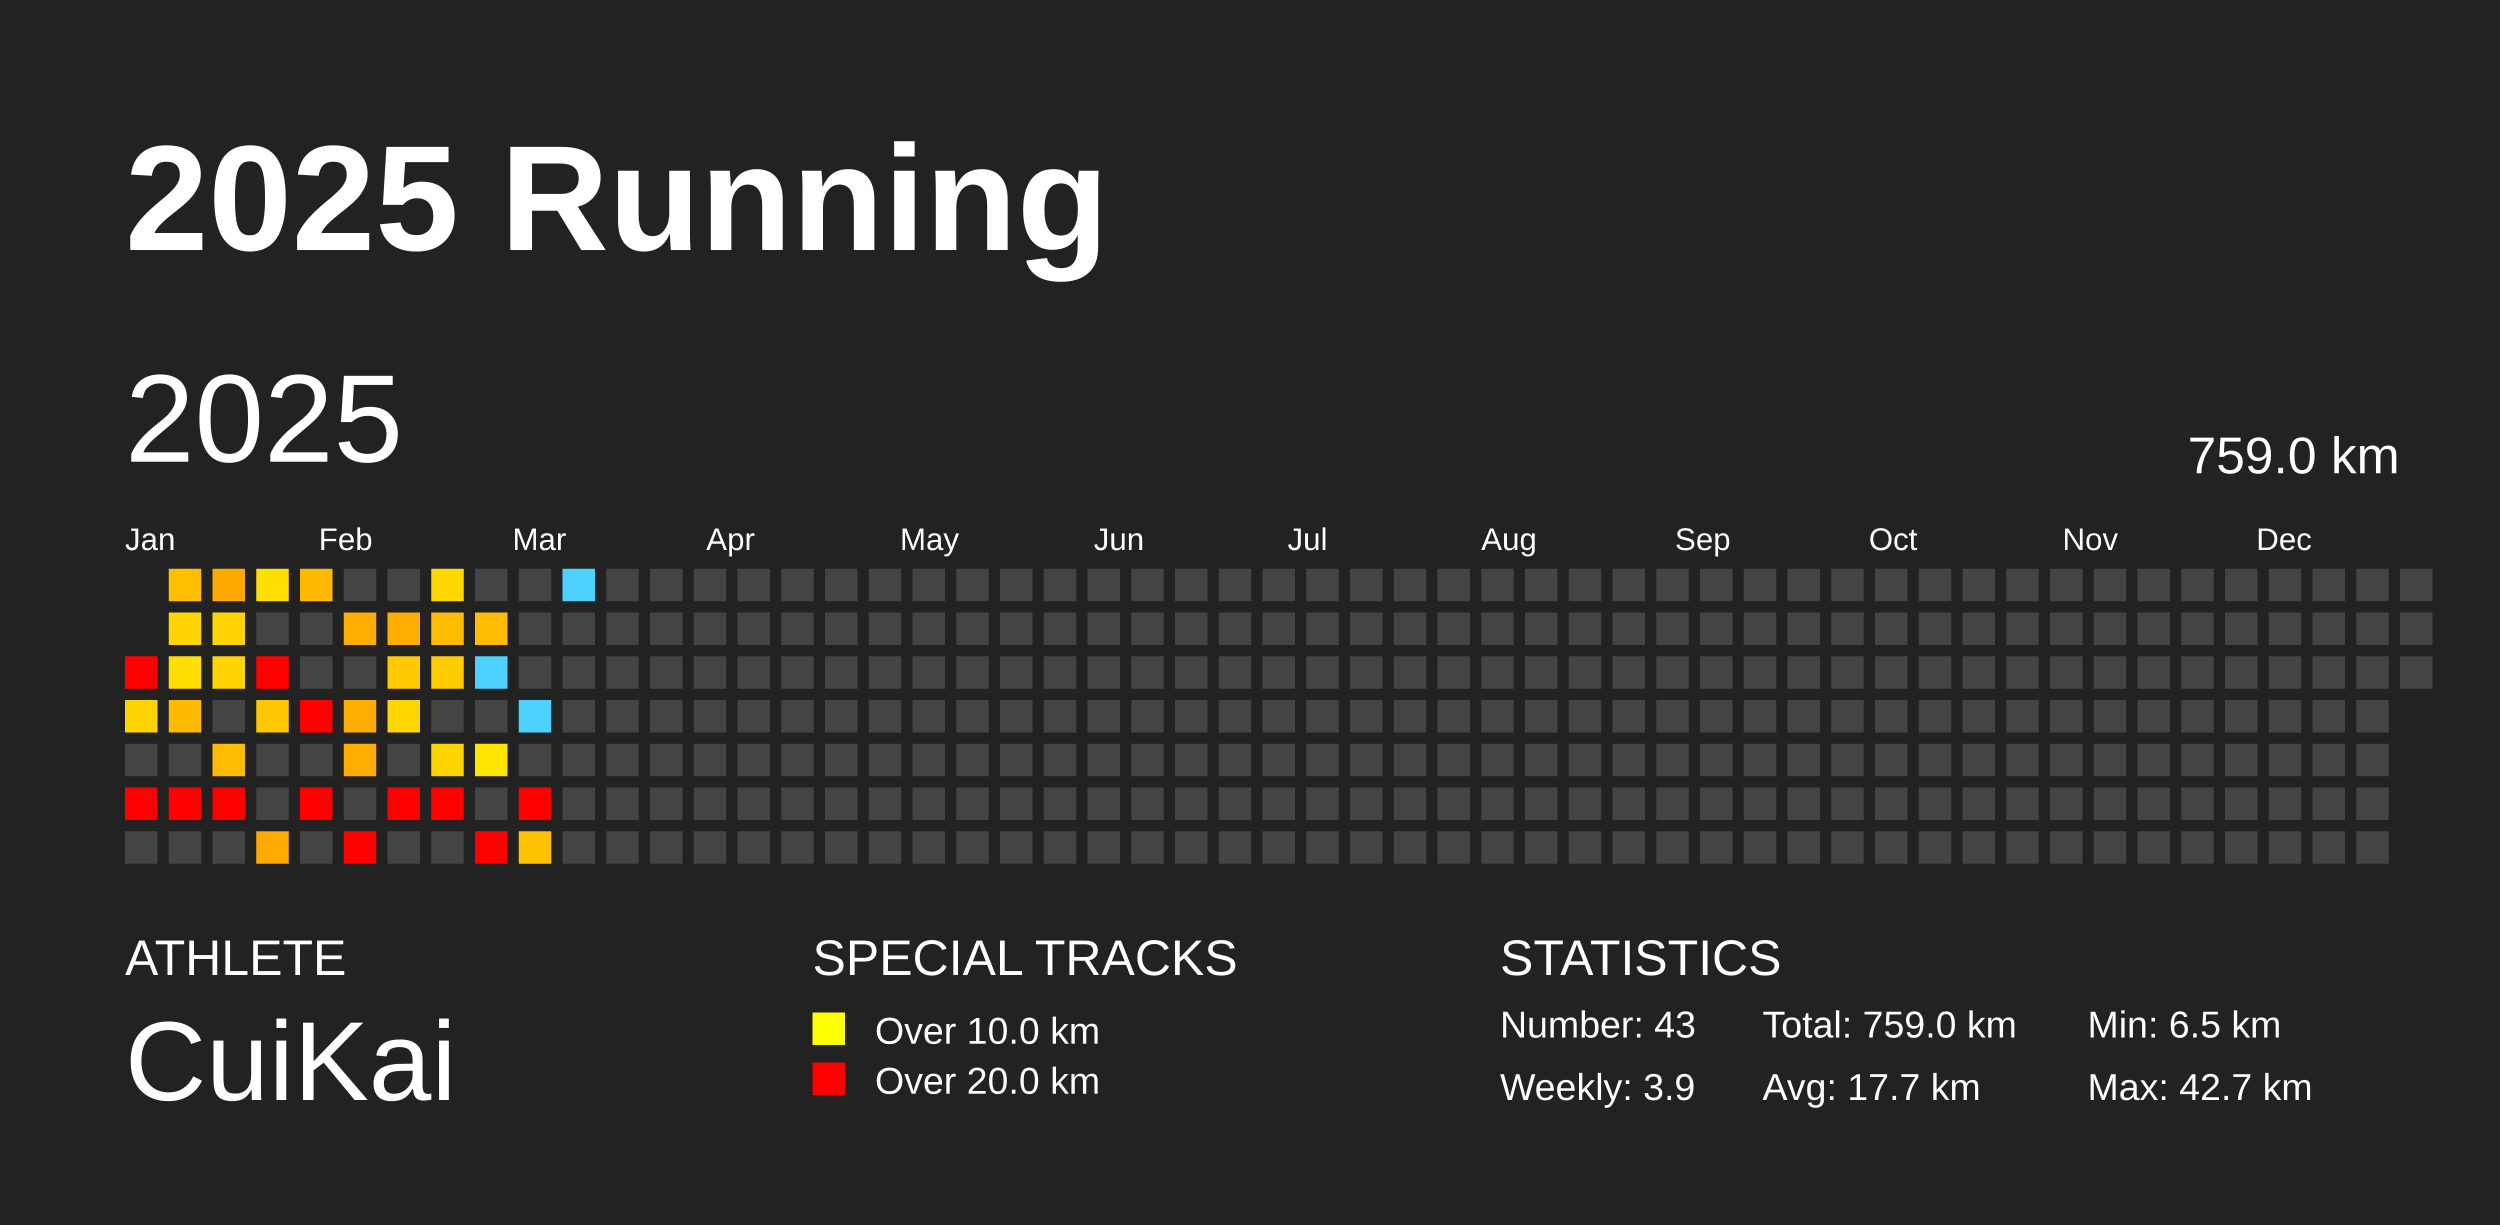
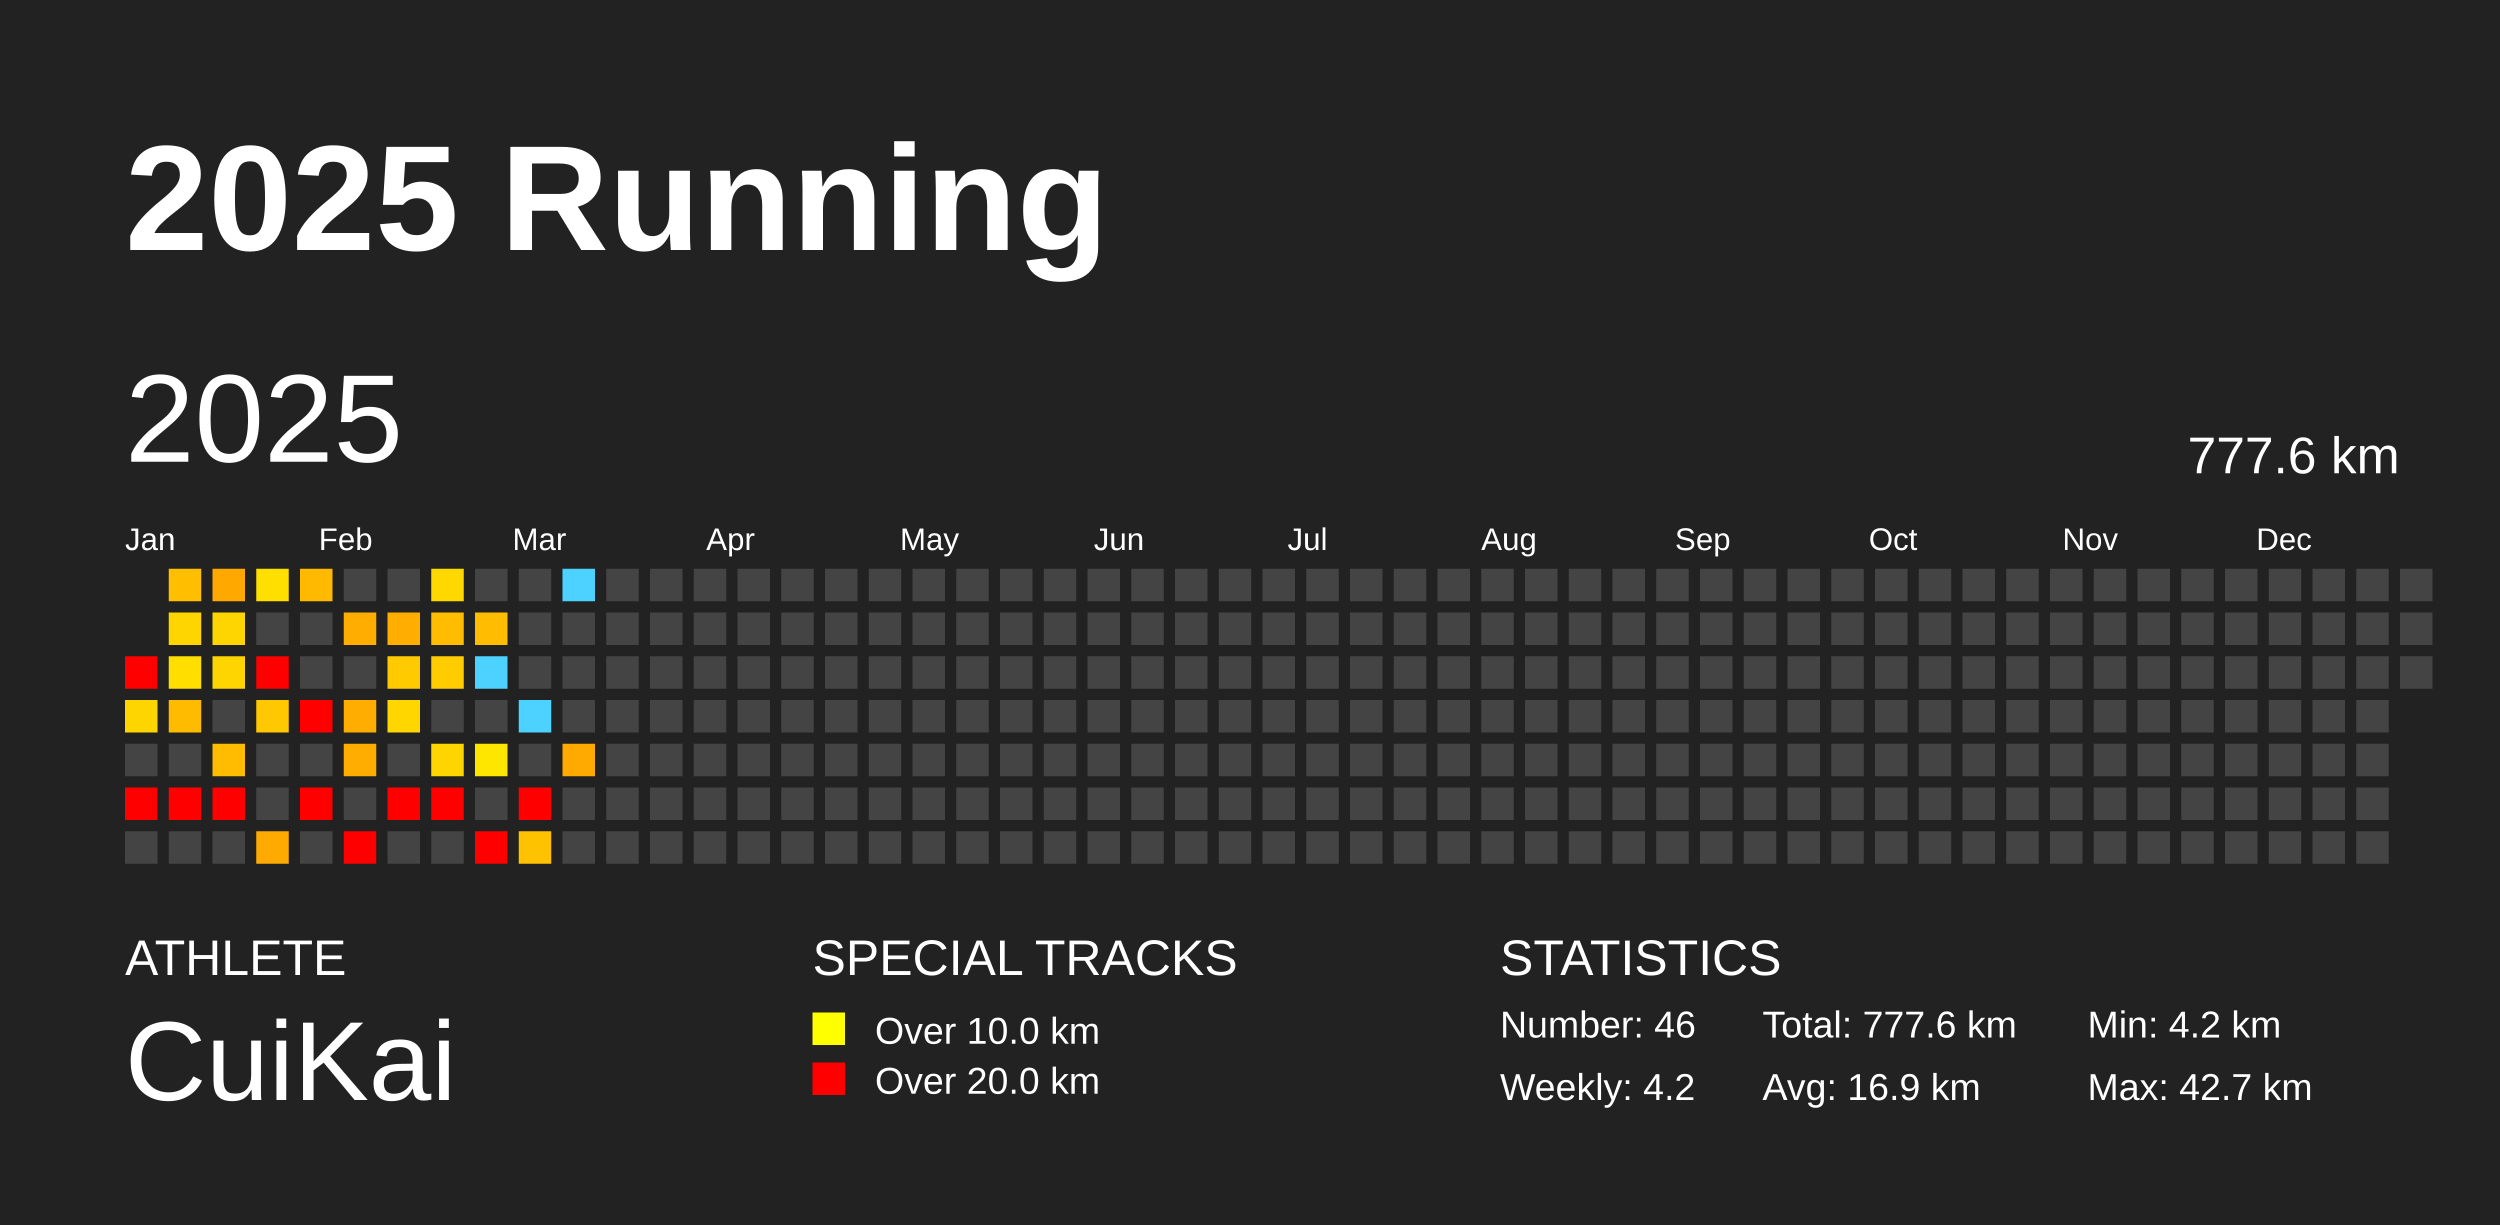
<svg xmlns="http://www.w3.org/2000/svg" baseProfile="full" height="98mm" version="1.1" viewBox="0,0,200,98" width="200mm">
  <defs />
  <rect fill="#222222" height="98" width="200" x="0" y="0" />
  <text fill="#FFFFFF" style="font-size:12px; font-family:Arial; font-weight:bold;" x="10" y="20">2025 Running</text>
  <text fill="#FFFFFF" style="font-size:4px; font-family:Arial" x="10" y="78">ATHLETE</text>
  <text fill="#FFFFFF" style="font-size:9px; font-family:Arial" x="10" y="88">CuiKai</text>
  <text fill="#FFFFFF" style="font-size:4px; font-family:Arial" x="65" y="78">SPECIAL TRACKS</text>
  <rect fill="yellow" height="2.6" width="2.6" x="65" y="81" />
  <text fill="#FFFFFF" style="font-size:3px; font-family:Arial" x="70" y="83.5">Over 10.0 km</text>
  <rect fill="red" height="2.6" width="2.6" x="65" y="85" />
  <text fill="#FFFFFF" style="font-size:3px; font-family:Arial" x="70" y="87.5">Over 20.0 km</text>
  <text fill="#FFFFFF" style="font-size:4px; font-family:Arial" x="120" y="78">STATISTICS</text>
-   <text fill="#FFFFFF" style="font-size:3px; font-family:Arial" x="120" y="83">Number: 43</text>
-   <text fill="#FFFFFF" style="font-size:3px; font-family:Arial" x="120" y="88">Weekly: 3.9</text>
-   <text fill="#FFFFFF" style="font-size:3px; font-family:Arial" x="141" y="83">Total: 759.0 km</text>
-   <text fill="#FFFFFF" style="font-size:3px; font-family:Arial" x="141" y="88">Avg: 17.7 km</text>
-   <text fill="#FFFFFF" style="font-size:3px; font-family:Arial" x="167" y="83">Min: 6.5 km</text>
+   <text fill="#FFFFFF" style="font-size:3px; font-family:Arial" x="120" y="83">Number: 46</text>
+   <text fill="#FFFFFF" style="font-size:3px; font-family:Arial" x="120" y="88">Weekly: 4.2</text>
+   <text fill="#FFFFFF" style="font-size:3px; font-family:Arial" x="141" y="83">Total: 777.6 km</text>
+   <text fill="#FFFFFF" style="font-size:3px; font-family:Arial" x="141" y="88">Avg: 16.9 km</text>
+   <text fill="#FFFFFF" style="font-size:3px; font-family:Arial" x="167" y="83">Min: 4.2 km</text>
  <text fill="#FFFFFF" style="font-size:3px; font-family:Arial" x="167" y="88">Max: 42.7 km</text>
  <text dominant-baseline="hanging" fill="#FFFFFF" style="font-size:10.0px; font-family:Arial;" x="10" y="30">2025</text>
-   <text dominant-baseline="hanging" fill="#FFFFFF" style="font-size:4.125px; font-family:Arial;" x="175" y="35">759.0 km</text>
+   <text dominant-baseline="hanging" fill="#FFFFFF" style="font-size:4.125px; font-family:Arial;" x="175" y="35">777.6 km</text>
  <text fill="#FFFFFF" style="font-size:2.5px; font-family:Arial" x="10.0" y="44">Jan</text>
  <text fill="#FFFFFF" style="font-size:2.5px; font-family:Arial" x="25.5" y="44">Feb</text>
  <text fill="#FFFFFF" style="font-size:2.5px; font-family:Arial" x="41.0" y="44">Mar</text>
  <text fill="#FFFFFF" style="font-size:2.5px; font-family:Arial" x="56.5" y="44">Apr</text>
  <text fill="#FFFFFF" style="font-size:2.5px; font-family:Arial" x="72.0" y="44">May</text>
  <text fill="#FFFFFF" style="font-size:2.5px; font-family:Arial" x="87.5" y="44">Jun</text>
  <text fill="#FFFFFF" style="font-size:2.5px; font-family:Arial" x="103.0" y="44">Jul</text>
  <text fill="#FFFFFF" style="font-size:2.5px; font-family:Arial" x="118.5" y="44">Aug</text>
  <text fill="#FFFFFF" style="font-size:2.5px; font-family:Arial" x="134.0" y="44">Sep</text>
  <text fill="#FFFFFF" style="font-size:2.5px; font-family:Arial" x="149.5" y="44">Oct</text>
  <text fill="#FFFFFF" style="font-size:2.5px; font-family:Arial" x="165.0" y="44">Nov</text>
  <text fill="#FFFFFF" style="font-size:2.5px; font-family:Arial" x="180.5" y="44">Dec</text>
  <rect fill="red" height="2.6" width="2.6" x="10.0" y="52.5" />
  <rect fill="#ffd500" height="2.6" width="2.6" x="10.0" y="56.0" />
  <rect fill="#444444" height="2.6" width="2.6" x="10.0" y="59.5" />
  <rect fill="red" height="2.6" width="2.6" x="10.0" y="63.0" />
  <rect fill="#444444" height="2.6" width="2.6" x="10.0" y="66.5" />
  <rect fill="#ffbe00" height="2.6" width="2.6" x="13.5" y="45.5" />
  <rect fill="#ffd500" height="2.6" width="2.6" x="13.5" y="49.0" />
  <rect fill="#ffde00" height="2.6" width="2.6" x="13.5" y="52.5" />
  <rect fill="#ffbb00" height="2.6" width="2.6" x="13.5" y="56.0" />
  <rect fill="#444444" height="2.6" width="2.6" x="13.5" y="59.5" />
  <rect fill="red" height="2.6" width="2.6" x="13.5" y="63.0" />
  <rect fill="#444444" height="2.6" width="2.6" x="13.5" y="66.5" />
  <rect fill="#ffa900" height="2.6" width="2.6" x="17.0" y="45.5" />
  <rect fill="#ffd500" height="2.6" width="2.6" x="17.0" y="49.0" />
  <rect fill="#ffd500" height="2.6" width="2.6" x="17.0" y="52.5" />
  <rect fill="#444444" height="2.6" width="2.6" x="17.0" y="56.0" />
  <rect fill="#ffbc00" height="2.6" width="2.6" x="17.0" y="59.5" />
  <rect fill="red" height="2.6" width="2.6" x="17.0" y="63.0" />
  <rect fill="#444444" height="2.6" width="2.6" x="17.0" y="66.5" />
  <rect fill="#ffdf00" height="2.6" width="2.6" x="20.5" y="45.5" />
  <rect fill="#444444" height="2.6" width="2.6" x="20.5" y="49.0" />
  <rect fill="red" height="2.6" width="2.6" x="20.5" y="52.5" />
  <rect fill="#ffc800" height="2.6" width="2.6" x="20.5" y="56.0" />
  <rect fill="#444444" height="2.6" width="2.6" x="20.5" y="59.5" />
  <rect fill="#444444" height="2.6" width="2.6" x="20.5" y="63.0" />
  <rect fill="#ffaa00" height="2.6" width="2.6" x="20.5" y="66.5" />
  <rect fill="#ffba00" height="2.6" width="2.6" x="24.0" y="45.5" />
  <rect fill="#444444" height="2.6" width="2.6" x="24.0" y="49.0" />
  <rect fill="#444444" height="2.6" width="2.6" x="24.0" y="52.5" />
  <rect fill="red" height="2.6" width="2.6" x="24.0" y="56.0" />
  <rect fill="#444444" height="2.6" width="2.6" x="24.0" y="59.5" />
  <rect fill="red" height="2.6" width="2.6" x="24.0" y="63.0" />
  <rect fill="#444444" height="2.6" width="2.6" x="24.0" y="66.5" />
  <rect fill="#444444" height="2.6" width="2.6" x="27.5" y="45.5" />
  <rect fill="#ffae00" height="2.6" width="2.6" x="27.5" y="49.0" />
  <rect fill="#444444" height="2.6" width="2.6" x="27.5" y="52.5" />
  <rect fill="#ffad00" height="2.6" width="2.6" x="27.5" y="56.0" />
  <rect fill="#ffae00" height="2.6" width="2.6" x="27.5" y="59.5" />
  <rect fill="#444444" height="2.6" width="2.6" x="27.5" y="63.0" />
  <rect fill="red" height="2.6" width="2.6" x="27.5" y="66.5" />
  <rect fill="#444444" height="2.6" width="2.6" x="31.0" y="45.5" />
  <rect fill="#ffae00" height="2.6" width="2.6" x="31.0" y="49.0" />
  <rect fill="#ffcb00" height="2.6" width="2.6" x="31.0" y="52.5" />
  <rect fill="#ffd600" height="2.6" width="2.6" x="31.0" y="56.0" />
  <rect fill="#444444" height="2.6" width="2.6" x="31.0" y="59.5" />
  <rect fill="red" height="2.6" width="2.6" x="31.0" y="63.0" />
  <rect fill="#444444" height="2.6" width="2.6" x="31.0" y="66.5" />
  <rect fill="#ffd800" height="2.6" width="2.6" x="34.5" y="45.5" />
  <rect fill="#ffbc00" height="2.6" width="2.6" x="34.5" y="49.0" />
  <rect fill="#ffcc00" height="2.6" width="2.6" x="34.5" y="52.5" />
  <rect fill="#444444" height="2.6" width="2.6" x="34.5" y="56.0" />
  <rect fill="#ffd500" height="2.6" width="2.6" x="34.5" y="59.5" />
  <rect fill="red" height="2.6" width="2.6" x="34.5" y="63.0" />
  <rect fill="#444444" height="2.6" width="2.6" x="34.5" y="66.5" />
  <rect fill="#444444" height="2.6" width="2.6" x="38.0" y="45.5" />
  <rect fill="#ffbc00" height="2.6" width="2.6" x="38.0" y="49.0" />
  <rect fill="#4dd2ff" height="2.6" width="2.6" x="38.0" y="52.5" />
  <rect fill="#444444" height="2.6" width="2.6" x="38.0" y="56.0" />
  <rect fill="#ffe600" height="2.6" width="2.6" x="38.0" y="59.5" />
  <rect fill="#444444" height="2.6" width="2.6" x="38.0" y="63.0" />
  <rect fill="red" height="2.6" width="2.6" x="38.0" y="66.5" />
  <rect fill="#444444" height="2.6" width="2.6" x="41.5" y="45.5" />
  <rect fill="#444444" height="2.6" width="2.6" x="41.5" y="49.0" />
  <rect fill="#444444" height="2.6" width="2.6" x="41.5" y="52.5" />
  <rect fill="#4dd2ff" height="2.6" width="2.6" x="41.5" y="56.0" />
  <rect fill="#444444" height="2.6" width="2.6" x="41.5" y="59.5" />
  <rect fill="red" height="2.6" width="2.6" x="41.5" y="63.0" />
  <rect fill="#ffc200" height="2.6" width="2.6" x="41.5" y="66.5" />
  <rect fill="#4dd2ff" height="2.6" width="2.6" x="45.0" y="45.5" />
  <rect fill="#444444" height="2.6" width="2.6" x="45.0" y="49.0" />
  <rect fill="#444444" height="2.6" width="2.6" x="45.0" y="52.5" />
  <rect fill="#444444" height="2.6" width="2.6" x="45.0" y="56.0" />
-   <rect fill="#444444" height="2.6" width="2.6" x="45.0" y="59.5" />
+   <rect fill="#ffaa00" height="2.6" width="2.6" x="45.0" y="59.5" />
  <rect fill="#444444" height="2.6" width="2.6" x="45.0" y="63.0" />
  <rect fill="#444444" height="2.6" width="2.6" x="45.0" y="66.5" />
  <rect fill="#444444" height="2.6" width="2.6" x="48.5" y="45.5" />
  <rect fill="#444444" height="2.6" width="2.6" x="48.5" y="49.0" />
  <rect fill="#444444" height="2.6" width="2.6" x="48.5" y="52.5" />
  <rect fill="#444444" height="2.6" width="2.6" x="48.5" y="56.0" />
  <rect fill="#444444" height="2.6" width="2.6" x="48.5" y="59.5" />
  <rect fill="#444444" height="2.6" width="2.6" x="48.5" y="63.0" />
  <rect fill="#444444" height="2.6" width="2.6" x="48.5" y="66.5" />
  <rect fill="#444444" height="2.6" width="2.6" x="52.0" y="45.5" />
  <rect fill="#444444" height="2.6" width="2.6" x="52.0" y="49.0" />
  <rect fill="#444444" height="2.6" width="2.6" x="52.0" y="52.5" />
  <rect fill="#444444" height="2.6" width="2.6" x="52.0" y="56.0" />
  <rect fill="#444444" height="2.6" width="2.6" x="52.0" y="59.5" />
  <rect fill="#444444" height="2.6" width="2.6" x="52.0" y="63.0" />
  <rect fill="#444444" height="2.6" width="2.6" x="52.0" y="66.5" />
  <rect fill="#444444" height="2.6" width="2.6" x="55.5" y="45.5" />
  <rect fill="#444444" height="2.6" width="2.6" x="55.5" y="49.0" />
  <rect fill="#444444" height="2.6" width="2.6" x="55.5" y="52.5" />
  <rect fill="#444444" height="2.6" width="2.6" x="55.5" y="56.0" />
  <rect fill="#444444" height="2.6" width="2.6" x="55.5" y="59.5" />
  <rect fill="#444444" height="2.6" width="2.6" x="55.5" y="63.0" />
  <rect fill="#444444" height="2.6" width="2.6" x="55.5" y="66.5" />
  <rect fill="#444444" height="2.6" width="2.6" x="59.0" y="45.5" />
  <rect fill="#444444" height="2.6" width="2.6" x="59.0" y="49.0" />
  <rect fill="#444444" height="2.6" width="2.6" x="59.0" y="52.5" />
  <rect fill="#444444" height="2.6" width="2.6" x="59.0" y="56.0" />
  <rect fill="#444444" height="2.6" width="2.6" x="59.0" y="59.5" />
  <rect fill="#444444" height="2.6" width="2.6" x="59.0" y="63.0" />
  <rect fill="#444444" height="2.6" width="2.6" x="59.0" y="66.5" />
  <rect fill="#444444" height="2.6" width="2.6" x="62.5" y="45.5" />
  <rect fill="#444444" height="2.6" width="2.6" x="62.5" y="49.0" />
  <rect fill="#444444" height="2.6" width="2.6" x="62.5" y="52.5" />
  <rect fill="#444444" height="2.6" width="2.6" x="62.5" y="56.0" />
  <rect fill="#444444" height="2.6" width="2.6" x="62.5" y="59.5" />
  <rect fill="#444444" height="2.6" width="2.6" x="62.5" y="63.0" />
  <rect fill="#444444" height="2.6" width="2.6" x="62.5" y="66.5" />
  <rect fill="#444444" height="2.6" width="2.6" x="66.0" y="45.5" />
  <rect fill="#444444" height="2.6" width="2.6" x="66.0" y="49.0" />
  <rect fill="#444444" height="2.6" width="2.6" x="66.0" y="52.5" />
  <rect fill="#444444" height="2.6" width="2.6" x="66.0" y="56.0" />
  <rect fill="#444444" height="2.6" width="2.6" x="66.0" y="59.5" />
  <rect fill="#444444" height="2.6" width="2.6" x="66.0" y="63.0" />
  <rect fill="#444444" height="2.6" width="2.6" x="66.0" y="66.5" />
  <rect fill="#444444" height="2.6" width="2.6" x="69.5" y="45.5" />
  <rect fill="#444444" height="2.6" width="2.6" x="69.5" y="49.0" />
  <rect fill="#444444" height="2.6" width="2.6" x="69.5" y="52.5" />
  <rect fill="#444444" height="2.6" width="2.6" x="69.5" y="56.0" />
  <rect fill="#444444" height="2.6" width="2.6" x="69.5" y="59.5" />
  <rect fill="#444444" height="2.6" width="2.6" x="69.5" y="63.0" />
  <rect fill="#444444" height="2.6" width="2.6" x="69.5" y="66.5" />
  <rect fill="#444444" height="2.6" width="2.6" x="73.0" y="45.5" />
  <rect fill="#444444" height="2.6" width="2.6" x="73.0" y="49.0" />
  <rect fill="#444444" height="2.6" width="2.6" x="73.0" y="52.5" />
  <rect fill="#444444" height="2.6" width="2.6" x="73.0" y="56.0" />
  <rect fill="#444444" height="2.6" width="2.6" x="73.0" y="59.5" />
  <rect fill="#444444" height="2.6" width="2.6" x="73.0" y="63.0" />
  <rect fill="#444444" height="2.6" width="2.6" x="73.0" y="66.5" />
  <rect fill="#444444" height="2.6" width="2.6" x="76.5" y="45.5" />
  <rect fill="#444444" height="2.6" width="2.6" x="76.5" y="49.0" />
  <rect fill="#444444" height="2.6" width="2.6" x="76.5" y="52.5" />
  <rect fill="#444444" height="2.6" width="2.6" x="76.5" y="56.0" />
  <rect fill="#444444" height="2.6" width="2.6" x="76.5" y="59.5" />
  <rect fill="#444444" height="2.6" width="2.6" x="76.5" y="63.0" />
  <rect fill="#444444" height="2.6" width="2.6" x="76.5" y="66.5" />
  <rect fill="#444444" height="2.6" width="2.6" x="80.0" y="45.5" />
  <rect fill="#444444" height="2.6" width="2.6" x="80.0" y="49.0" />
  <rect fill="#444444" height="2.6" width="2.6" x="80.0" y="52.5" />
  <rect fill="#444444" height="2.6" width="2.6" x="80.0" y="56.0" />
  <rect fill="#444444" height="2.6" width="2.6" x="80.0" y="59.5" />
  <rect fill="#444444" height="2.6" width="2.6" x="80.0" y="63.0" />
  <rect fill="#444444" height="2.6" width="2.6" x="80.0" y="66.5" />
  <rect fill="#444444" height="2.6" width="2.6" x="83.5" y="45.5" />
  <rect fill="#444444" height="2.6" width="2.6" x="83.5" y="49.0" />
  <rect fill="#444444" height="2.6" width="2.6" x="83.5" y="52.5" />
  <rect fill="#444444" height="2.6" width="2.6" x="83.5" y="56.0" />
  <rect fill="#444444" height="2.6" width="2.6" x="83.5" y="59.5" />
  <rect fill="#444444" height="2.6" width="2.6" x="83.5" y="63.0" />
  <rect fill="#444444" height="2.6" width="2.6" x="83.5" y="66.5" />
  <rect fill="#444444" height="2.6" width="2.6" x="87.0" y="45.5" />
  <rect fill="#444444" height="2.6" width="2.6" x="87.0" y="49.0" />
  <rect fill="#444444" height="2.6" width="2.6" x="87.0" y="52.5" />
  <rect fill="#444444" height="2.6" width="2.6" x="87.0" y="56.0" />
  <rect fill="#444444" height="2.6" width="2.6" x="87.0" y="59.5" />
  <rect fill="#444444" height="2.6" width="2.6" x="87.0" y="63.0" />
  <rect fill="#444444" height="2.6" width="2.6" x="87.0" y="66.5" />
  <rect fill="#444444" height="2.6" width="2.6" x="90.5" y="45.5" />
  <rect fill="#444444" height="2.6" width="2.6" x="90.5" y="49.0" />
  <rect fill="#444444" height="2.6" width="2.6" x="90.5" y="52.5" />
  <rect fill="#444444" height="2.6" width="2.6" x="90.5" y="56.0" />
  <rect fill="#444444" height="2.6" width="2.6" x="90.5" y="59.5" />
  <rect fill="#444444" height="2.6" width="2.6" x="90.5" y="63.0" />
  <rect fill="#444444" height="2.6" width="2.6" x="90.5" y="66.5" />
  <rect fill="#444444" height="2.6" width="2.6" x="94.0" y="45.5" />
  <rect fill="#444444" height="2.6" width="2.6" x="94.0" y="49.0" />
  <rect fill="#444444" height="2.6" width="2.6" x="94.0" y="52.5" />
  <rect fill="#444444" height="2.6" width="2.6" x="94.0" y="56.0" />
  <rect fill="#444444" height="2.6" width="2.6" x="94.0" y="59.5" />
  <rect fill="#444444" height="2.6" width="2.6" x="94.0" y="63.0" />
  <rect fill="#444444" height="2.6" width="2.6" x="94.0" y="66.5" />
  <rect fill="#444444" height="2.6" width="2.6" x="97.5" y="45.5" />
  <rect fill="#444444" height="2.6" width="2.6" x="97.5" y="49.0" />
  <rect fill="#444444" height="2.6" width="2.6" x="97.5" y="52.5" />
  <rect fill="#444444" height="2.6" width="2.6" x="97.5" y="56.0" />
  <rect fill="#444444" height="2.6" width="2.6" x="97.5" y="59.5" />
  <rect fill="#444444" height="2.6" width="2.6" x="97.5" y="63.0" />
  <rect fill="#444444" height="2.6" width="2.6" x="97.5" y="66.5" />
  <rect fill="#444444" height="2.6" width="2.6" x="101.0" y="45.5" />
  <rect fill="#444444" height="2.6" width="2.6" x="101.0" y="49.0" />
  <rect fill="#444444" height="2.6" width="2.6" x="101.0" y="52.5" />
  <rect fill="#444444" height="2.6" width="2.6" x="101.0" y="56.0" />
  <rect fill="#444444" height="2.6" width="2.6" x="101.0" y="59.5" />
  <rect fill="#444444" height="2.6" width="2.6" x="101.0" y="63.0" />
  <rect fill="#444444" height="2.6" width="2.6" x="101.0" y="66.5" />
  <rect fill="#444444" height="2.6" width="2.6" x="104.5" y="45.5" />
  <rect fill="#444444" height="2.6" width="2.6" x="104.5" y="49.0" />
  <rect fill="#444444" height="2.6" width="2.6" x="104.5" y="52.5" />
  <rect fill="#444444" height="2.6" width="2.6" x="104.5" y="56.0" />
  <rect fill="#444444" height="2.6" width="2.6" x="104.5" y="59.5" />
  <rect fill="#444444" height="2.6" width="2.6" x="104.5" y="63.0" />
  <rect fill="#444444" height="2.6" width="2.6" x="104.5" y="66.5" />
  <rect fill="#444444" height="2.6" width="2.6" x="108.0" y="45.5" />
  <rect fill="#444444" height="2.6" width="2.6" x="108.0" y="49.0" />
  <rect fill="#444444" height="2.6" width="2.6" x="108.0" y="52.5" />
  <rect fill="#444444" height="2.6" width="2.6" x="108.0" y="56.0" />
  <rect fill="#444444" height="2.6" width="2.6" x="108.0" y="59.5" />
  <rect fill="#444444" height="2.6" width="2.6" x="108.0" y="63.0" />
  <rect fill="#444444" height="2.6" width="2.6" x="108.0" y="66.5" />
  <rect fill="#444444" height="2.6" width="2.6" x="111.5" y="45.5" />
  <rect fill="#444444" height="2.6" width="2.6" x="111.5" y="49.0" />
  <rect fill="#444444" height="2.6" width="2.6" x="111.5" y="52.5" />
  <rect fill="#444444" height="2.6" width="2.6" x="111.5" y="56.0" />
  <rect fill="#444444" height="2.6" width="2.6" x="111.5" y="59.5" />
  <rect fill="#444444" height="2.6" width="2.6" x="111.5" y="63.0" />
  <rect fill="#444444" height="2.6" width="2.6" x="111.5" y="66.5" />
  <rect fill="#444444" height="2.6" width="2.6" x="115.0" y="45.5" />
  <rect fill="#444444" height="2.6" width="2.6" x="115.0" y="49.0" />
  <rect fill="#444444" height="2.6" width="2.6" x="115.0" y="52.5" />
  <rect fill="#444444" height="2.6" width="2.6" x="115.0" y="56.0" />
  <rect fill="#444444" height="2.6" width="2.6" x="115.0" y="59.5" />
  <rect fill="#444444" height="2.6" width="2.6" x="115.0" y="63.0" />
  <rect fill="#444444" height="2.6" width="2.6" x="115.0" y="66.5" />
  <rect fill="#444444" height="2.6" width="2.6" x="118.5" y="45.5" />
  <rect fill="#444444" height="2.6" width="2.6" x="118.5" y="49.0" />
  <rect fill="#444444" height="2.6" width="2.6" x="118.5" y="52.5" />
  <rect fill="#444444" height="2.6" width="2.6" x="118.5" y="56.0" />
  <rect fill="#444444" height="2.6" width="2.6" x="118.5" y="59.5" />
  <rect fill="#444444" height="2.6" width="2.6" x="118.5" y="63.0" />
  <rect fill="#444444" height="2.6" width="2.6" x="118.5" y="66.5" />
  <rect fill="#444444" height="2.6" width="2.6" x="122.0" y="45.5" />
  <rect fill="#444444" height="2.6" width="2.6" x="122.0" y="49.0" />
  <rect fill="#444444" height="2.6" width="2.6" x="122.0" y="52.5" />
  <rect fill="#444444" height="2.6" width="2.6" x="122.0" y="56.0" />
  <rect fill="#444444" height="2.6" width="2.6" x="122.0" y="59.5" />
  <rect fill="#444444" height="2.6" width="2.6" x="122.0" y="63.0" />
  <rect fill="#444444" height="2.6" width="2.6" x="122.0" y="66.5" />
  <rect fill="#444444" height="2.6" width="2.6" x="125.5" y="45.5" />
  <rect fill="#444444" height="2.6" width="2.6" x="125.5" y="49.0" />
  <rect fill="#444444" height="2.6" width="2.6" x="125.5" y="52.5" />
  <rect fill="#444444" height="2.6" width="2.6" x="125.5" y="56.0" />
  <rect fill="#444444" height="2.6" width="2.6" x="125.5" y="59.5" />
  <rect fill="#444444" height="2.6" width="2.6" x="125.5" y="63.0" />
  <rect fill="#444444" height="2.6" width="2.6" x="125.5" y="66.5" />
  <rect fill="#444444" height="2.6" width="2.6" x="129.0" y="45.5" />
  <rect fill="#444444" height="2.6" width="2.6" x="129.0" y="49.0" />
  <rect fill="#444444" height="2.6" width="2.6" x="129.0" y="52.5" />
  <rect fill="#444444" height="2.6" width="2.6" x="129.0" y="56.0" />
  <rect fill="#444444" height="2.6" width="2.6" x="129.0" y="59.5" />
  <rect fill="#444444" height="2.6" width="2.6" x="129.0" y="63.0" />
  <rect fill="#444444" height="2.6" width="2.6" x="129.0" y="66.5" />
  <rect fill="#444444" height="2.6" width="2.6" x="132.5" y="45.5" />
  <rect fill="#444444" height="2.6" width="2.6" x="132.5" y="49.0" />
  <rect fill="#444444" height="2.6" width="2.6" x="132.5" y="52.5" />
  <rect fill="#444444" height="2.6" width="2.6" x="132.5" y="56.0" />
  <rect fill="#444444" height="2.6" width="2.6" x="132.5" y="59.5" />
  <rect fill="#444444" height="2.6" width="2.6" x="132.5" y="63.0" />
  <rect fill="#444444" height="2.6" width="2.6" x="132.5" y="66.5" />
  <rect fill="#444444" height="2.6" width="2.6" x="136.0" y="45.5" />
  <rect fill="#444444" height="2.6" width="2.6" x="136.0" y="49.0" />
  <rect fill="#444444" height="2.6" width="2.6" x="136.0" y="52.5" />
  <rect fill="#444444" height="2.6" width="2.6" x="136.0" y="56.0" />
  <rect fill="#444444" height="2.6" width="2.6" x="136.0" y="59.5" />
  <rect fill="#444444" height="2.6" width="2.6" x="136.0" y="63.0" />
  <rect fill="#444444" height="2.6" width="2.6" x="136.0" y="66.5" />
  <rect fill="#444444" height="2.6" width="2.6" x="139.5" y="45.5" />
  <rect fill="#444444" height="2.6" width="2.6" x="139.5" y="49.0" />
  <rect fill="#444444" height="2.6" width="2.6" x="139.5" y="52.5" />
  <rect fill="#444444" height="2.6" width="2.6" x="139.5" y="56.0" />
  <rect fill="#444444" height="2.6" width="2.6" x="139.5" y="59.5" />
  <rect fill="#444444" height="2.6" width="2.6" x="139.5" y="63.0" />
  <rect fill="#444444" height="2.6" width="2.6" x="139.5" y="66.5" />
  <rect fill="#444444" height="2.6" width="2.6" x="143.0" y="45.5" />
  <rect fill="#444444" height="2.6" width="2.6" x="143.0" y="49.0" />
  <rect fill="#444444" height="2.6" width="2.6" x="143.0" y="52.5" />
  <rect fill="#444444" height="2.6" width="2.6" x="143.0" y="56.0" />
  <rect fill="#444444" height="2.6" width="2.6" x="143.0" y="59.5" />
  <rect fill="#444444" height="2.6" width="2.6" x="143.0" y="63.0" />
  <rect fill="#444444" height="2.6" width="2.6" x="143.0" y="66.5" />
  <rect fill="#444444" height="2.6" width="2.6" x="146.5" y="45.5" />
  <rect fill="#444444" height="2.6" width="2.6" x="146.5" y="49.0" />
  <rect fill="#444444" height="2.6" width="2.6" x="146.5" y="52.5" />
  <rect fill="#444444" height="2.6" width="2.6" x="146.5" y="56.0" />
  <rect fill="#444444" height="2.6" width="2.6" x="146.5" y="59.5" />
  <rect fill="#444444" height="2.6" width="2.6" x="146.5" y="63.0" />
  <rect fill="#444444" height="2.6" width="2.6" x="146.5" y="66.5" />
  <rect fill="#444444" height="2.6" width="2.6" x="150.0" y="45.5" />
  <rect fill="#444444" height="2.6" width="2.6" x="150.0" y="49.0" />
  <rect fill="#444444" height="2.6" width="2.6" x="150.0" y="52.5" />
  <rect fill="#444444" height="2.6" width="2.6" x="150.0" y="56.0" />
  <rect fill="#444444" height="2.6" width="2.6" x="150.0" y="59.5" />
  <rect fill="#444444" height="2.6" width="2.6" x="150.0" y="63.0" />
  <rect fill="#444444" height="2.6" width="2.6" x="150.0" y="66.5" />
  <rect fill="#444444" height="2.6" width="2.6" x="153.5" y="45.5" />
  <rect fill="#444444" height="2.6" width="2.6" x="153.5" y="49.0" />
  <rect fill="#444444" height="2.6" width="2.6" x="153.5" y="52.5" />
  <rect fill="#444444" height="2.6" width="2.6" x="153.5" y="56.0" />
  <rect fill="#444444" height="2.6" width="2.6" x="153.5" y="59.5" />
  <rect fill="#444444" height="2.6" width="2.6" x="153.5" y="63.0" />
  <rect fill="#444444" height="2.6" width="2.6" x="153.5" y="66.5" />
  <rect fill="#444444" height="2.6" width="2.6" x="157.0" y="45.5" />
  <rect fill="#444444" height="2.6" width="2.6" x="157.0" y="49.0" />
  <rect fill="#444444" height="2.6" width="2.6" x="157.0" y="52.5" />
  <rect fill="#444444" height="2.6" width="2.6" x="157.0" y="56.0" />
  <rect fill="#444444" height="2.6" width="2.6" x="157.0" y="59.5" />
  <rect fill="#444444" height="2.6" width="2.6" x="157.0" y="63.0" />
  <rect fill="#444444" height="2.6" width="2.6" x="157.0" y="66.5" />
  <rect fill="#444444" height="2.6" width="2.6" x="160.5" y="45.5" />
  <rect fill="#444444" height="2.6" width="2.6" x="160.5" y="49.0" />
  <rect fill="#444444" height="2.6" width="2.6" x="160.5" y="52.5" />
  <rect fill="#444444" height="2.6" width="2.6" x="160.5" y="56.0" />
  <rect fill="#444444" height="2.6" width="2.6" x="160.5" y="59.5" />
  <rect fill="#444444" height="2.6" width="2.6" x="160.5" y="63.0" />
  <rect fill="#444444" height="2.6" width="2.6" x="160.5" y="66.5" />
  <rect fill="#444444" height="2.6" width="2.6" x="164.0" y="45.5" />
  <rect fill="#444444" height="2.6" width="2.6" x="164.0" y="49.0" />
  <rect fill="#444444" height="2.6" width="2.6" x="164.0" y="52.5" />
  <rect fill="#444444" height="2.6" width="2.6" x="164.0" y="56.0" />
  <rect fill="#444444" height="2.6" width="2.6" x="164.0" y="59.5" />
  <rect fill="#444444" height="2.6" width="2.6" x="164.0" y="63.0" />
  <rect fill="#444444" height="2.6" width="2.6" x="164.0" y="66.5" />
  <rect fill="#444444" height="2.6" width="2.6" x="167.5" y="45.5" />
  <rect fill="#444444" height="2.6" width="2.6" x="167.5" y="49.0" />
  <rect fill="#444444" height="2.6" width="2.6" x="167.5" y="52.5" />
  <rect fill="#444444" height="2.6" width="2.6" x="167.5" y="56.0" />
  <rect fill="#444444" height="2.6" width="2.6" x="167.5" y="59.5" />
  <rect fill="#444444" height="2.6" width="2.6" x="167.5" y="63.0" />
  <rect fill="#444444" height="2.6" width="2.6" x="167.5" y="66.5" />
  <rect fill="#444444" height="2.6" width="2.6" x="171.0" y="45.5" />
  <rect fill="#444444" height="2.6" width="2.6" x="171.0" y="49.0" />
  <rect fill="#444444" height="2.6" width="2.6" x="171.0" y="52.5" />
  <rect fill="#444444" height="2.6" width="2.6" x="171.0" y="56.0" />
  <rect fill="#444444" height="2.6" width="2.6" x="171.0" y="59.5" />
  <rect fill="#444444" height="2.6" width="2.6" x="171.0" y="63.0" />
  <rect fill="#444444" height="2.6" width="2.6" x="171.0" y="66.5" />
  <rect fill="#444444" height="2.6" width="2.6" x="174.5" y="45.5" />
  <rect fill="#444444" height="2.6" width="2.6" x="174.5" y="49.0" />
  <rect fill="#444444" height="2.6" width="2.6" x="174.5" y="52.5" />
  <rect fill="#444444" height="2.6" width="2.6" x="174.5" y="56.0" />
  <rect fill="#444444" height="2.6" width="2.6" x="174.5" y="59.5" />
  <rect fill="#444444" height="2.6" width="2.6" x="174.5" y="63.0" />
  <rect fill="#444444" height="2.6" width="2.6" x="174.5" y="66.5" />
  <rect fill="#444444" height="2.6" width="2.6" x="178.0" y="45.5" />
  <rect fill="#444444" height="2.6" width="2.6" x="178.0" y="49.0" />
  <rect fill="#444444" height="2.6" width="2.6" x="178.0" y="52.5" />
  <rect fill="#444444" height="2.6" width="2.6" x="178.0" y="56.0" />
  <rect fill="#444444" height="2.6" width="2.6" x="178.0" y="59.5" />
  <rect fill="#444444" height="2.6" width="2.6" x="178.0" y="63.0" />
  <rect fill="#444444" height="2.6" width="2.6" x="178.0" y="66.5" />
  <rect fill="#444444" height="2.6" width="2.6" x="181.5" y="45.5" />
  <rect fill="#444444" height="2.6" width="2.6" x="181.5" y="49.0" />
  <rect fill="#444444" height="2.6" width="2.6" x="181.5" y="52.5" />
  <rect fill="#444444" height="2.6" width="2.6" x="181.5" y="56.0" />
  <rect fill="#444444" height="2.6" width="2.6" x="181.5" y="59.5" />
  <rect fill="#444444" height="2.6" width="2.6" x="181.5" y="63.0" />
  <rect fill="#444444" height="2.6" width="2.6" x="181.5" y="66.5" />
  <rect fill="#444444" height="2.6" width="2.6" x="185.0" y="45.5" />
  <rect fill="#444444" height="2.6" width="2.6" x="185.0" y="49.0" />
  <rect fill="#444444" height="2.6" width="2.6" x="185.0" y="52.5" />
  <rect fill="#444444" height="2.6" width="2.6" x="185.0" y="56.0" />
  <rect fill="#444444" height="2.6" width="2.6" x="185.0" y="59.5" />
  <rect fill="#444444" height="2.6" width="2.6" x="185.0" y="63.0" />
  <rect fill="#444444" height="2.6" width="2.6" x="185.0" y="66.5" />
  <rect fill="#444444" height="2.6" width="2.6" x="188.5" y="45.5" />
  <rect fill="#444444" height="2.6" width="2.6" x="188.5" y="49.0" />
  <rect fill="#444444" height="2.6" width="2.6" x="188.5" y="52.5" />
  <rect fill="#444444" height="2.6" width="2.6" x="188.5" y="56.0" />
  <rect fill="#444444" height="2.6" width="2.6" x="188.5" y="59.5" />
  <rect fill="#444444" height="2.6" width="2.6" x="188.5" y="63.0" />
  <rect fill="#444444" height="2.6" width="2.6" x="188.5" y="66.5" />
  <rect fill="#444444" height="2.6" width="2.6" x="192.0" y="45.5" />
  <rect fill="#444444" height="2.6" width="2.6" x="192.0" y="49.0" />
  <rect fill="#444444" height="2.6" width="2.6" x="192.0" y="52.5" />
</svg>
